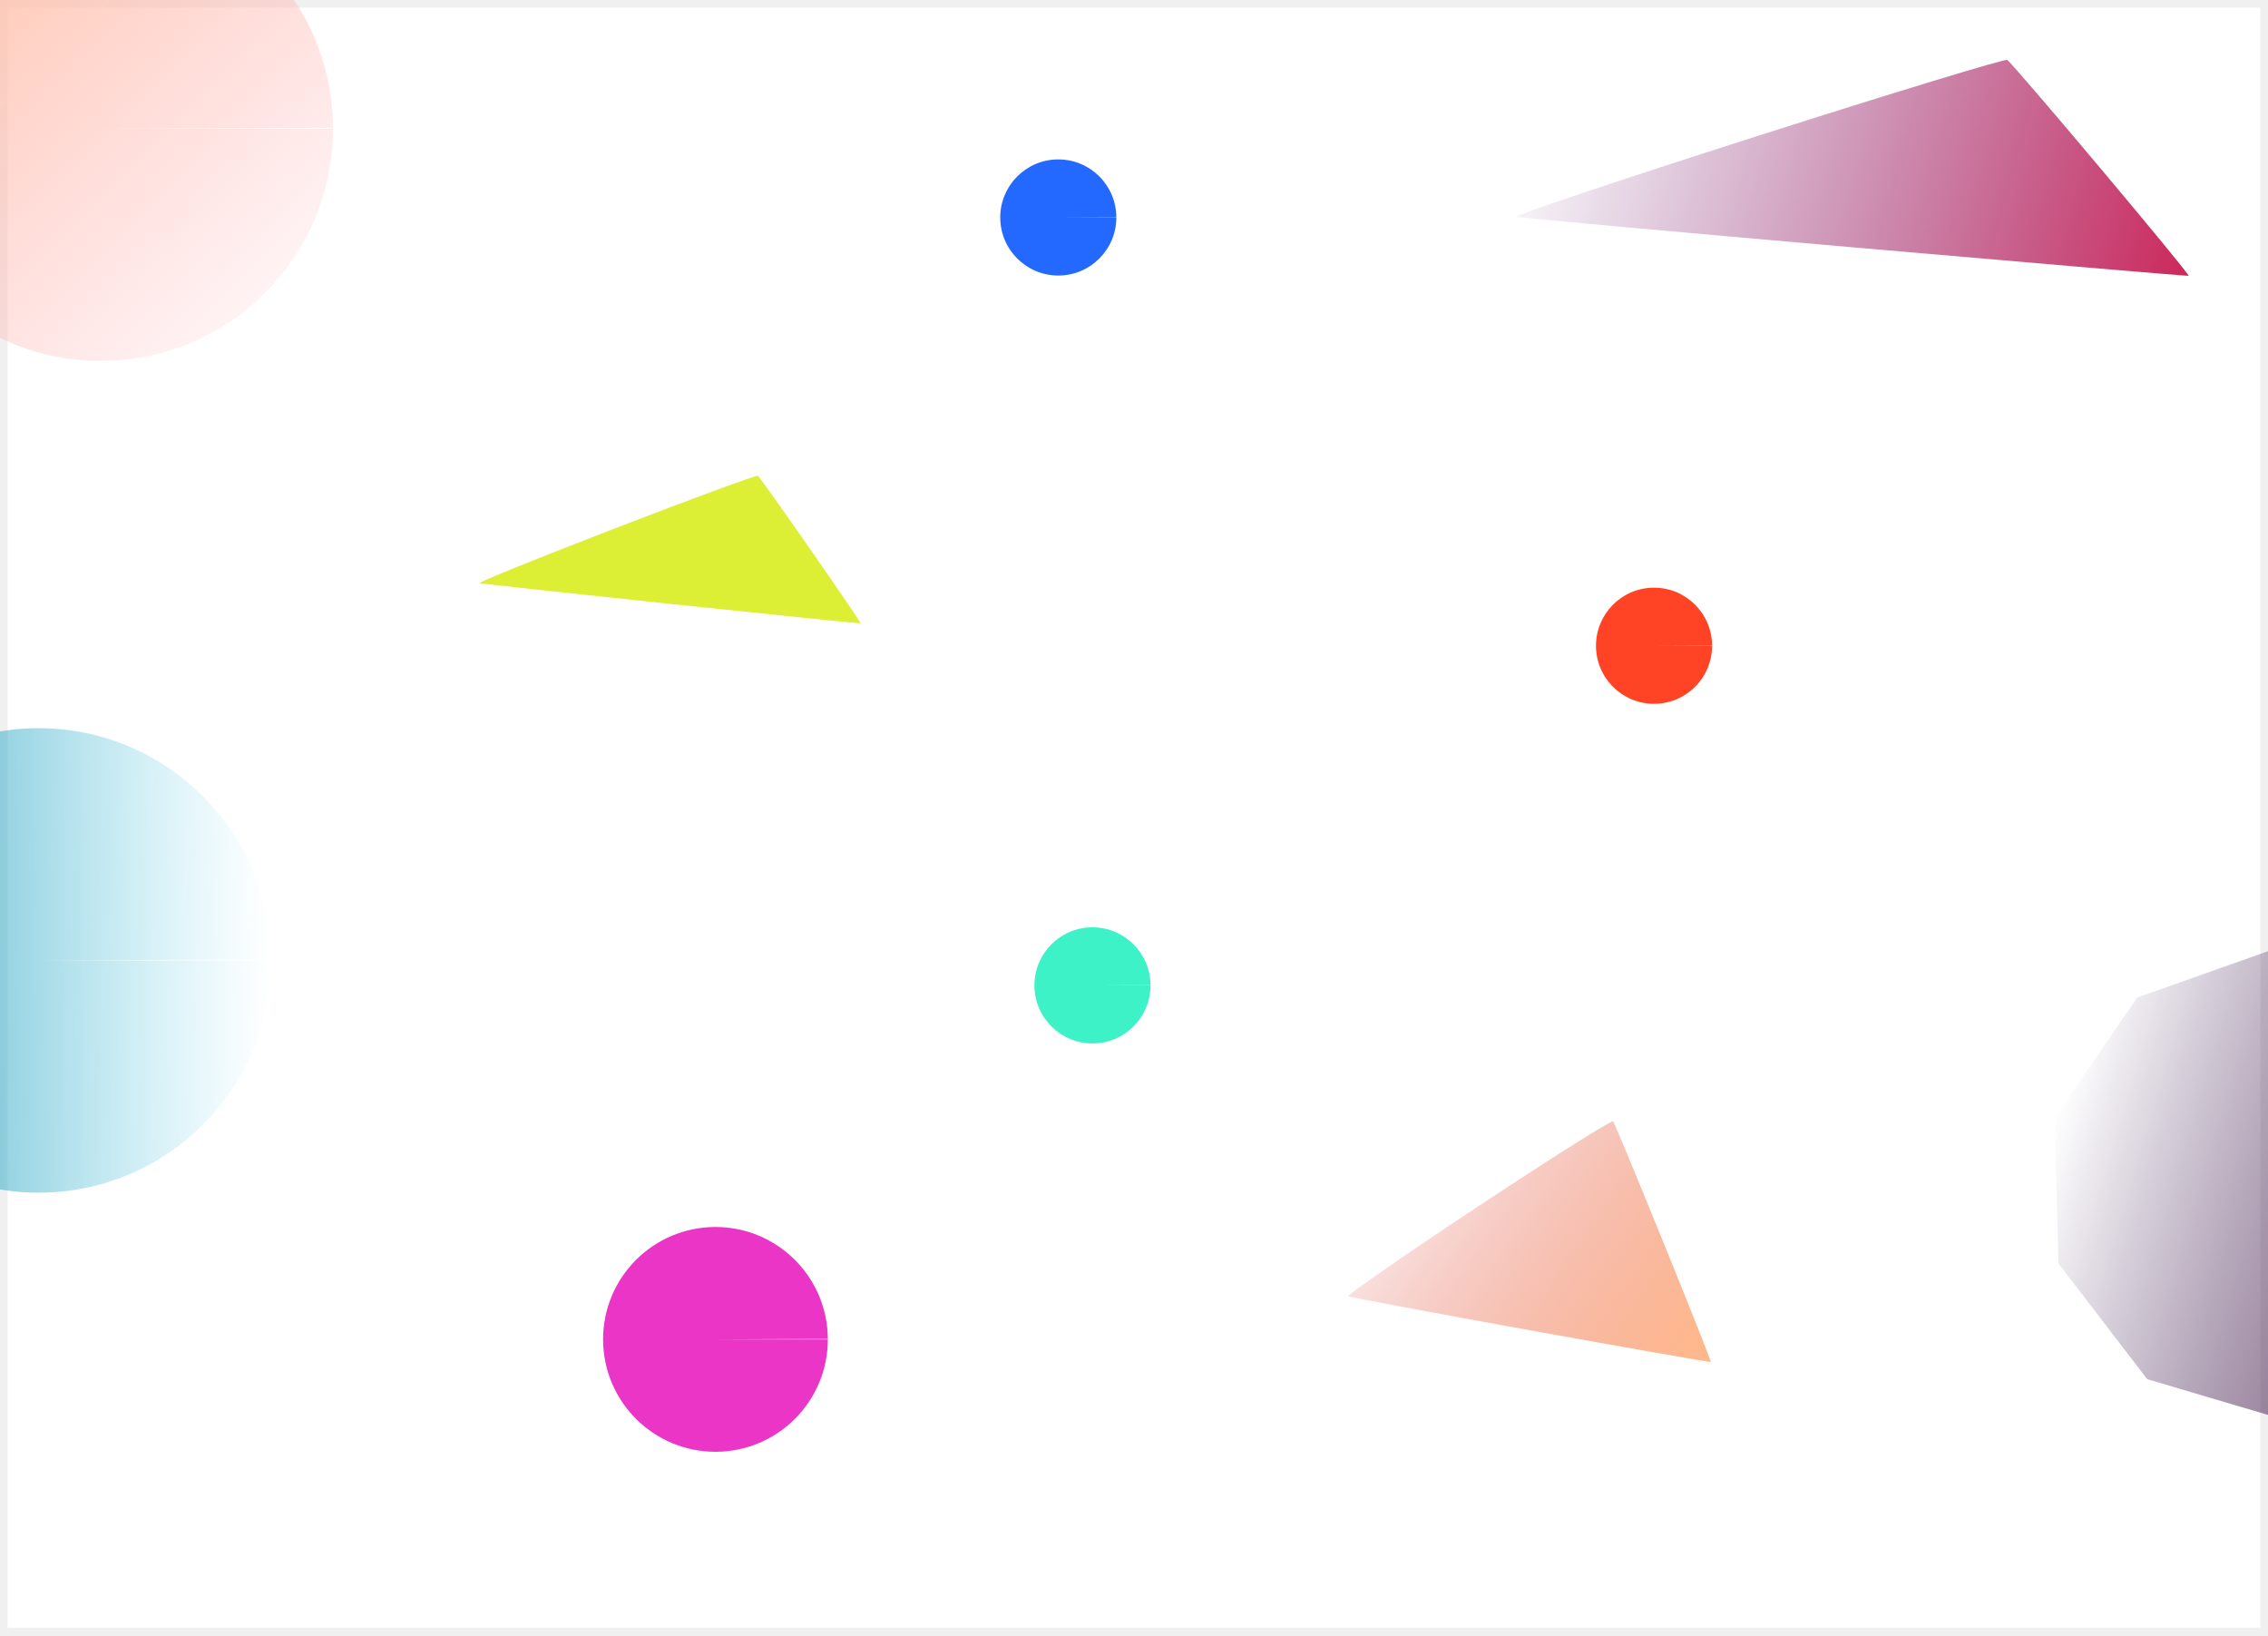
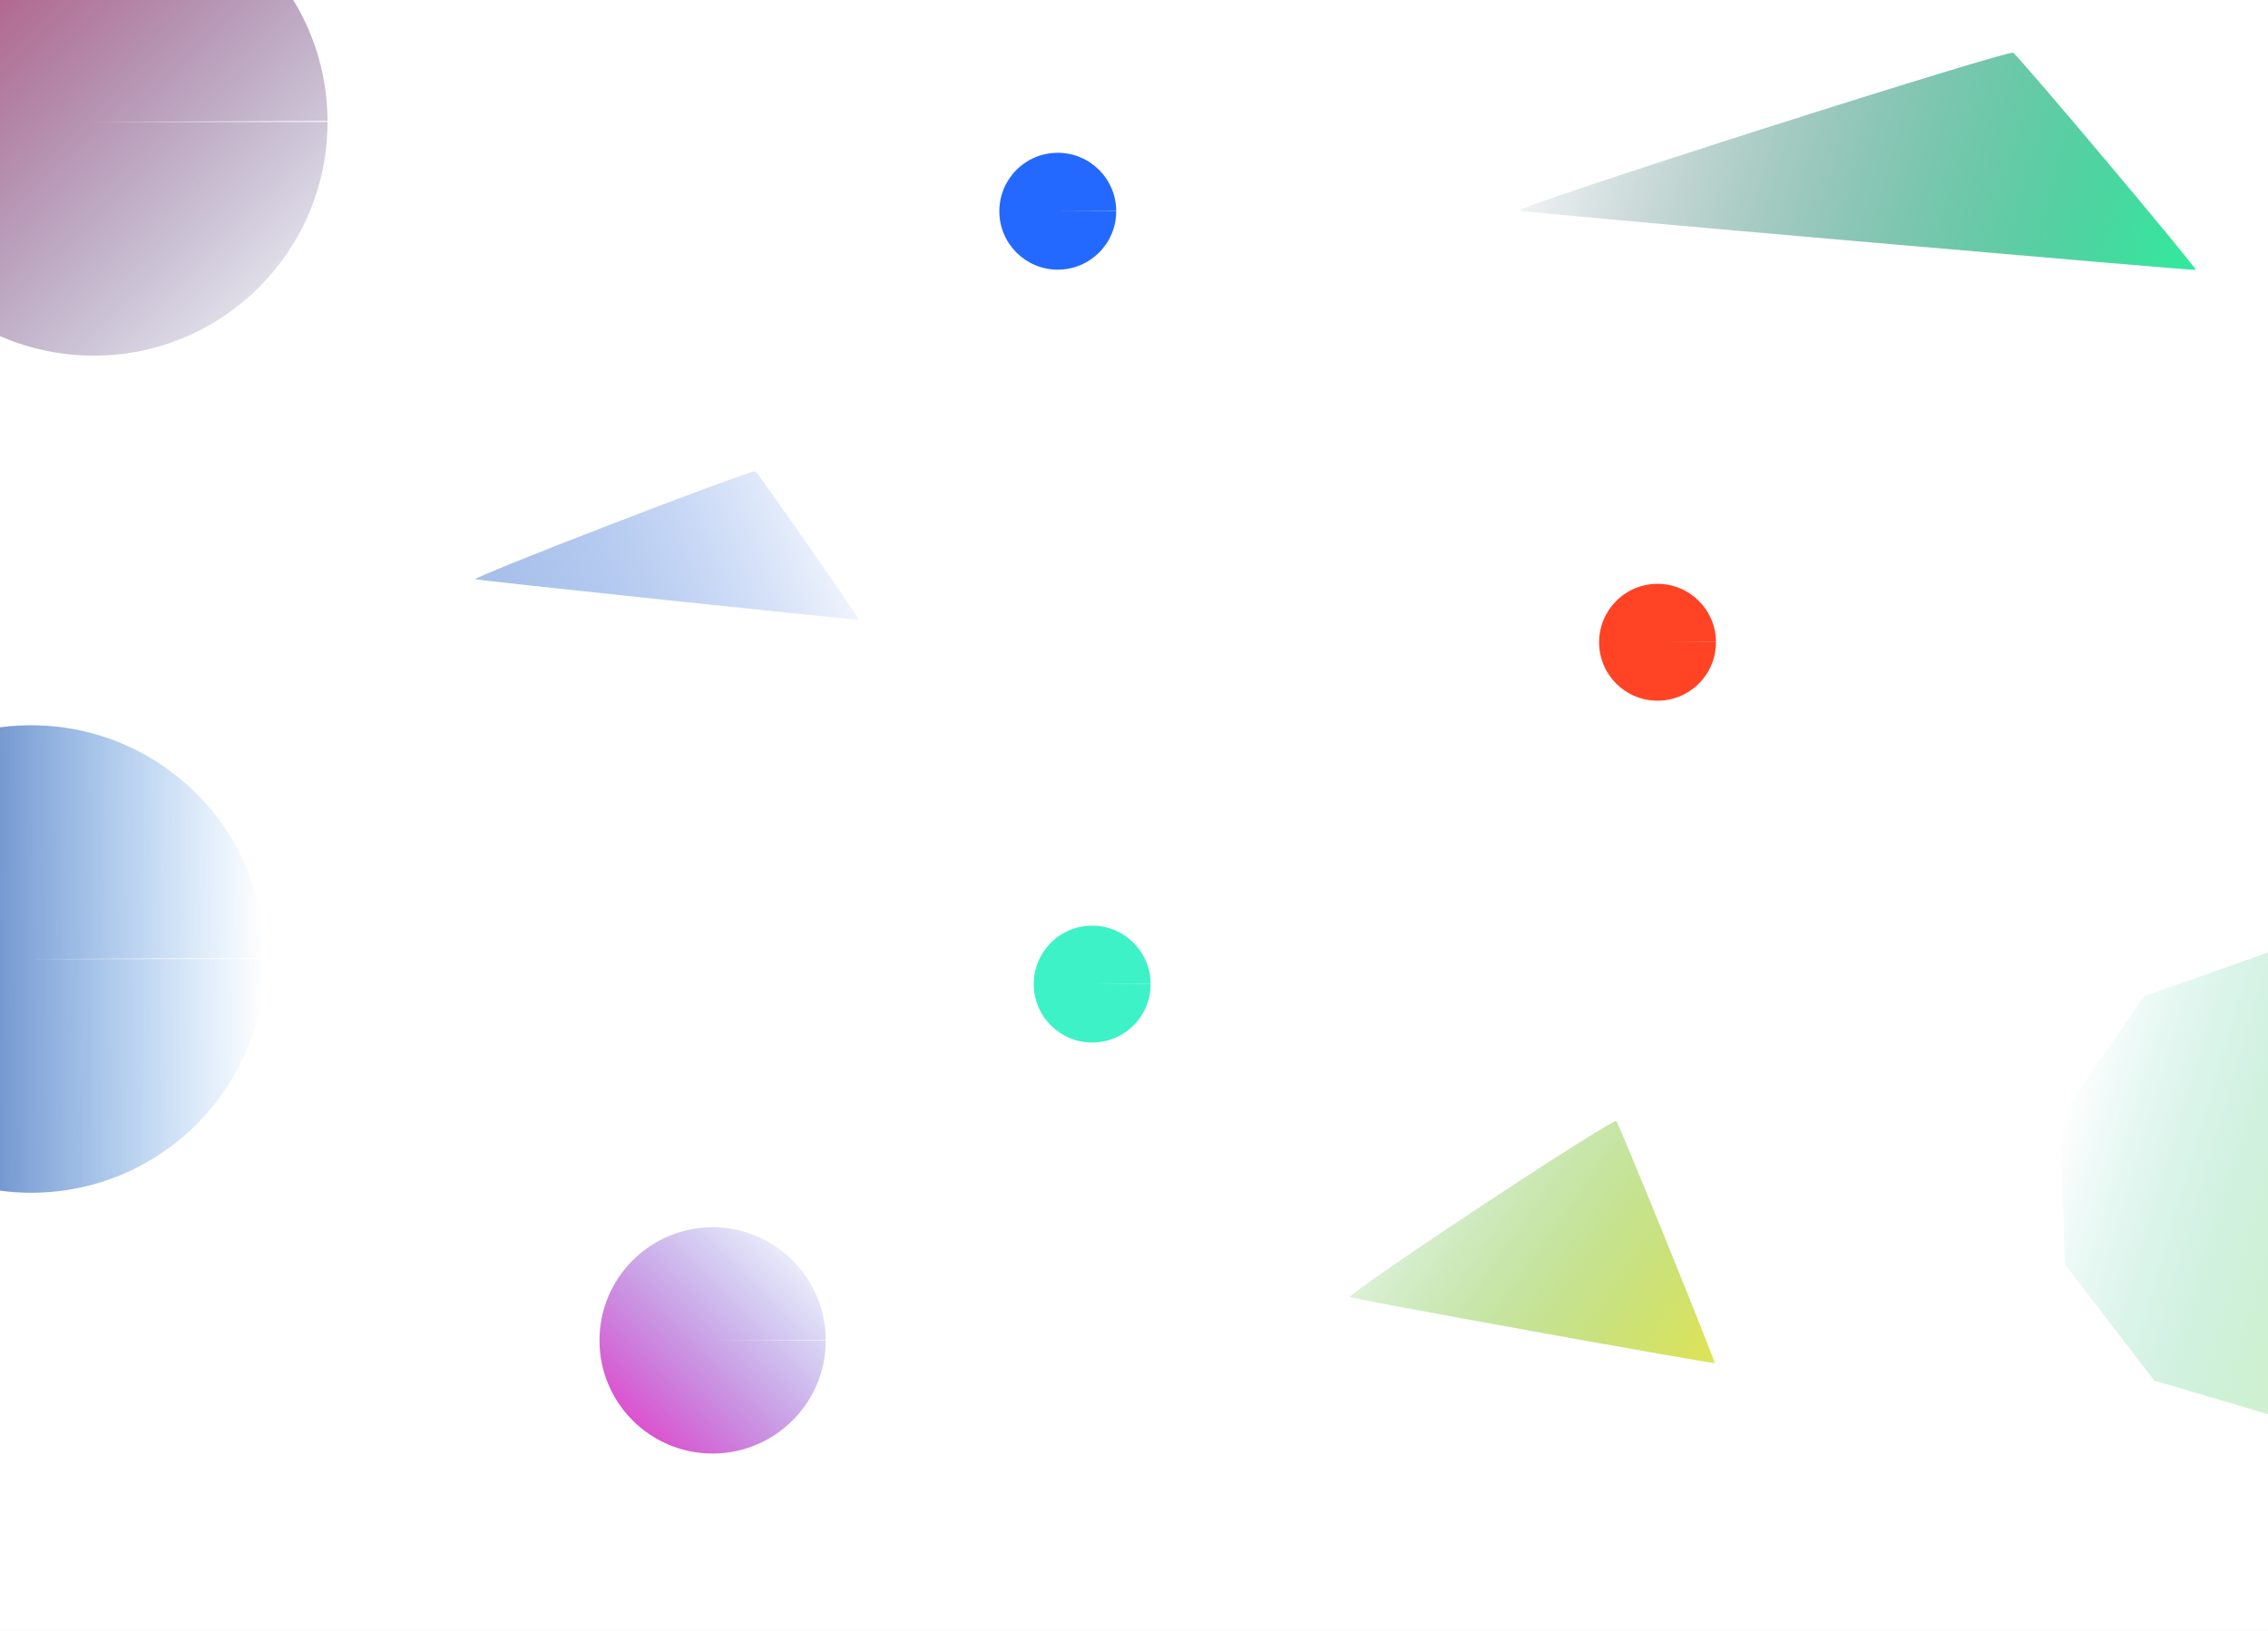
- <svg xmlns="http://www.w3.org/2000/svg" xmlns:xlink="http://www.w3.org/1999/xlink" width="738.371" height="532.3" viewBox="0 0 195.361 140.838">
+ <svg xmlns="http://www.w3.org/2000/svg" xmlns:xlink="http://www.w3.org/1999/xlink" width="733.416" height="527.345" viewBox="0 0 194.05 139.527">
  <defs>
+     <linearGradient id="j">
+       <stop offset="0" stop-color="#dce35b" />
+       <stop offset="1" stop-color="#45b649" stop-opacity="0" />
+     </linearGradient>
+     <linearGradient id="i">
+       <stop offset="0" stop-color="#f8ffae" />
+       <stop offset="1" stop-color="#43c6ac" stop-opacity="0" />
+     </linearGradient>
+     <linearGradient id="l">
+       <stop offset="0" stop-color="#eb35c6" />
+       <stop offset="1" stop-color="#4568dc" stop-opacity="0" />
+     </linearGradient>
+     <linearGradient id="g">
+       <stop offset="0" stop-color="#021b79" />
+       <stop offset="1" stop-color="#0575e6" stop-opacity="0" />
+     </linearGradient>
+     <linearGradient id="k">
+       <stop offset="0" stop-color="#a7bfe8" />
+       <stop offset="1" stop-color="#6190e8" stop-opacity="0" />
+     </linearGradient>
+     <linearGradient id="h">
+       <stop offset="0" stop-color="#34e89e" />
+       <stop offset="1" stop-color="#0f3443" stop-opacity="0" />
+     </linearGradient>
+     <linearGradient id="f">
+       <stop offset="0" stop-color="#c33764" />
+       <stop offset="1" stop-color="#1d2671" stop-opacity="0" />
+     </linearGradient>
    <linearGradient id="e">
      <stop offset="0" stop-color="#ffb88c" />
      <stop offset="1" stop-color="#de6262" stop-opacity="0" />
    </linearGradient>
    <linearGradient id="d">
      <stop offset="0" stop-color="#734b6d" />
      <stop offset="1" stop-color="#42275a" stop-opacity="0" />
    </linearGradient>
    <linearGradient id="c">
      <stop offset="0" stop-color="#cc2b5e" />
      <stop offset="1" stop-color="#753a88" stop-opacity="0" />
    </linearGradient>
    <linearGradient id="b">
      <stop offset="0" stop-color="#2193b0" />
      <stop offset="1" stop-color="#6dd5ed" stop-opacity="0" />
    </linearGradient>
    <linearGradient id="a">
      <stop offset="0" stop-color="#ffc3a0" />
      <stop offset="1" stop-color="#ffafbd" stop-opacity="0" />
    </linearGradient>
-     <linearGradient xlink:href="#a" id="i" x1="110.437" y1="65.899" x2="150.527" y2="107.059" gradientUnits="userSpaceOnUse" />
-     <linearGradient xlink:href="#b" id="j" x1="103.488" y1="157.84" x2="144.996" y2="157.617" gradientUnits="userSpaceOnUse" />
-     <linearGradient xlink:href="#c" id="g" x1="309.285" y1="97.971" x2="251.555" y2="81.935" gradientUnits="userSpaceOnUse" />
-     <linearGradient xlink:href="#d" id="h" x1="337.612" y1="182.784" x2="298.645" y2="171.247" gradientUnits="userSpaceOnUse" />
-     <linearGradient xlink:href="#e" id="f" x1="267.591" y1="191.516" x2="238.726" y2="171.203" gradientUnits="userSpaceOnUse" />
+     <linearGradient xlink:href="#f" id="r" x1="110.437" y1="65.899" x2="150.527" y2="107.059" gradientUnits="userSpaceOnUse" />
+     <linearGradient xlink:href="#g" id="s" x1="103.488" y1="157.84" x2="144.996" y2="157.617" gradientUnits="userSpaceOnUse" />
+     <linearGradient xlink:href="#h" id="o" x1="309.285" y1="97.971" x2="251.555" y2="81.935" gradientUnits="userSpaceOnUse" />
+     <linearGradient xlink:href="#i" id="p" x1="337.612" y1="182.784" x2="298.645" y2="171.247" gradientUnits="userSpaceOnUse" />
+     <linearGradient xlink:href="#j" id="n" x1="267.591" y1="191.516" x2="238.726" y2="171.203" gradientUnits="userSpaceOnUse" />
+     <linearGradient xlink:href="#k" id="q" x1="164.012" y1="128.56" x2="195.015" y2="116.801" gradientUnits="userSpaceOnUse" />
+     <linearGradient xlink:href="#l" id="m" x1="173.634" y1="198.585" x2="191.808" y2="180.411" gradientUnits="userSpaceOnUse" />
  </defs>
-   <g transform="translate(-121.662 -74.986)">
-     <path fill="#fff" stroke="#2b1100" stroke-width="1.323" d="M305.756 159.827h4.811v1.069h-4.811z" />
-     <a transform="translate(228.783 -134.704)">
-       <rect width="194.05" height="139.527" x="-106.465" y="210.345" ry="0" fill="#fff" />
-     </a>
-     <path d="M192.969 190.336a9.68 9.68 0 01-9.67 9.68 9.68 9.68 0 01-9.688-9.66 9.68 9.68 0 019.649-9.7 9.68 9.68 0 019.709 9.64l-9.68.04z" fill="#eb35c6" />
-     <path d="M253.506 189.56c-8.463-1.526-15.522-2.847-15.687-2.936-.166-.089 4.86-3.573 11.168-7.743 6.307-4.17 11.538-7.466 11.623-7.325.41.679 8.532 20.68 8.416 20.726-.073.03-7.058-1.196-15.52-2.722z" fill="url(#f)" />
-     <path d="M281.374 96.297c-15.709-1.369-28.813-2.554-29.12-2.634-.306-.08 9.023-3.204 20.731-6.944 11.71-3.74 21.419-6.696 21.578-6.57.761.609 15.838 18.548 15.622 18.59-.137.025-13.102-1.074-28.81-2.442z" fill="url(#g)" />
-     <path d="M318.663 197.328l-12.042-3.565-7.646-9.963-.33-12.553 7.111-10.35 11.838-4.194 12.041 3.565 7.646 9.962.33 12.554-7.111 10.35z" fill="url(#h)" />
-     <path d="M217.821 93.715a5 5 0 01-4.995 5 5 5 0 01-5.005-4.99 5 5 0 014.985-5.01 5 5 0 015.015 4.98l-5 .02z" fill="#2469ff" />
-     <path d="M220.765 159.848a5 5 0 01-4.995 5 5 5 0 01-5.005-4.99 5 5 0 014.984-5.01 5 5 0 015.016 4.98l-5 .02z" fill="#3df2c6" />
-     <path d="M269.137 130.598a5 5 0 01-4.995 5 5 5 0 01-5.005-4.99 5 5 0 014.984-5.01 5 5 0 015.016 4.98l-5 .02z" fill="#ff4324" />
-     <path d="M179.476 127.003c-8.897-.936-16.319-1.746-16.493-1.8-.173-.055 5.11-2.192 11.742-4.749 6.632-2.557 12.131-4.578 12.221-4.492.432.416 8.97 12.682 8.848 12.71-.077.018-7.42-.733-16.318-1.669z" fill="#dcef34" />
-     <path d="M150.342 86.071a20 20 0 01-19.98 20 20 20 0 01-20.02-19.959 20 20 0 0119.938-20.04 20 20 0 0120.062 19.917l-20 .082z" fill="url(#i)" />
-     <path d="M144.996 157.7a20 20 0 01-19.98 20 20 20 0 01-20.02-19.96 20 20 0 0119.939-20.04 20 20 0 0120.061 19.917l-20 .082z" fill="url(#j)" />
-   </g>
+   <path fill="#fff" stroke="#2b1100" stroke-width="1.323" d="M183.438 84.186h4.81v1.069h-4.81z" />
+   <a transform="matrix(1 0 0 1 106.465 -210.345)">
+     <rect width="194.05" height="139.527" x="-106.465" y="210.345" ry="0" fill="#fff" />
+   </a>
+   <path d="M192.969 190.336a9.68 9.68 0 01-9.67 9.68 9.68 9.68 0 01-9.688-9.66 9.68 9.68 0 019.649-9.7 9.68 9.68 0 019.709 9.64l-9.68.04z" fill="url(#m)" transform="matrix(1 0 0 1 -122.318 -75.64)" />
+   <path d="M253.506 189.56c-8.463-1.526-15.522-2.847-15.687-2.936-.166-.089 4.86-3.573 11.168-7.743 6.307-4.17 11.538-7.466 11.623-7.325.41.679 8.532 20.68 8.416 20.726-.073.03-7.058-1.196-15.52-2.722z" fill="url(#n)" transform="matrix(1 0 0 1 -122.318 -75.64)" />
+   <path d="M281.374 96.297c-15.709-1.369-28.813-2.554-29.12-2.634-.306-.08 9.023-3.204 20.731-6.944 11.71-3.74 21.419-6.696 21.578-6.57.761.609 15.838 18.548 15.622 18.59-.137.025-13.102-1.074-28.81-2.442z" fill="url(#o)" transform="matrix(1 0 0 1 -122.318 -75.64)" />
+   <path d="M318.663 197.328l-12.042-3.565-7.646-9.963-.33-12.553 7.111-10.35 11.838-4.194 12.041 3.565 7.646 9.962.33 12.554-7.111 10.35z" fill="url(#p)" transform="matrix(1 0 0 1 -122.318 -75.64)" />
+   <path d="M95.503 18.074a5 5 0 01-4.995 5 5 5 0 01-5.005-4.99 5 5 0 014.985-5.01 5 5 0 015.015 4.98l-5 .02z" fill="#2469ff" />
+   <path d="M98.447 84.207a5 5 0 01-4.995 5 5 5 0 01-5.005-4.99 5 5 0 014.984-5.01 5 5 0 015.016 4.98l-5 .02z" fill="#3df2c6" />
+   <path d="M146.819 54.957a5 5 0 01-4.995 5 5 5 0 01-5.005-4.99 5 5 0 014.984-5.01 5 5 0 015.016 4.98l-5 .02z" fill="#ff4324" />
+   <path d="M179.476 127.003c-8.897-.936-16.319-1.746-16.493-1.8-.173-.055 5.11-2.192 11.742-4.749 6.632-2.557 12.131-4.578 12.221-4.492.432.416 8.97 12.682 8.848 12.71-.077.018-7.42-.733-16.318-1.669z" fill="url(#q)" transform="matrix(1 0 0 1 -122.318 -75.64)" />
+   <path d="M150.342 86.071a20 20 0 01-19.98 20 20 20 0 01-20.02-19.959 20 20 0 0119.938-20.04 20 20 0 0120.062 19.917l-20 .082z" fill="url(#r)" transform="matrix(1 0 0 1 -122.318 -75.64)" />
+   <path d="M144.996 157.7a20 20 0 01-19.98 20 20 20 0 01-20.02-19.96 20 20 0 0119.939-20.04 20 20 0 0120.061 19.917l-20 .082z" fill="url(#s)" transform="matrix(1 0 0 1 -122.318 -75.64)" />
</svg>
